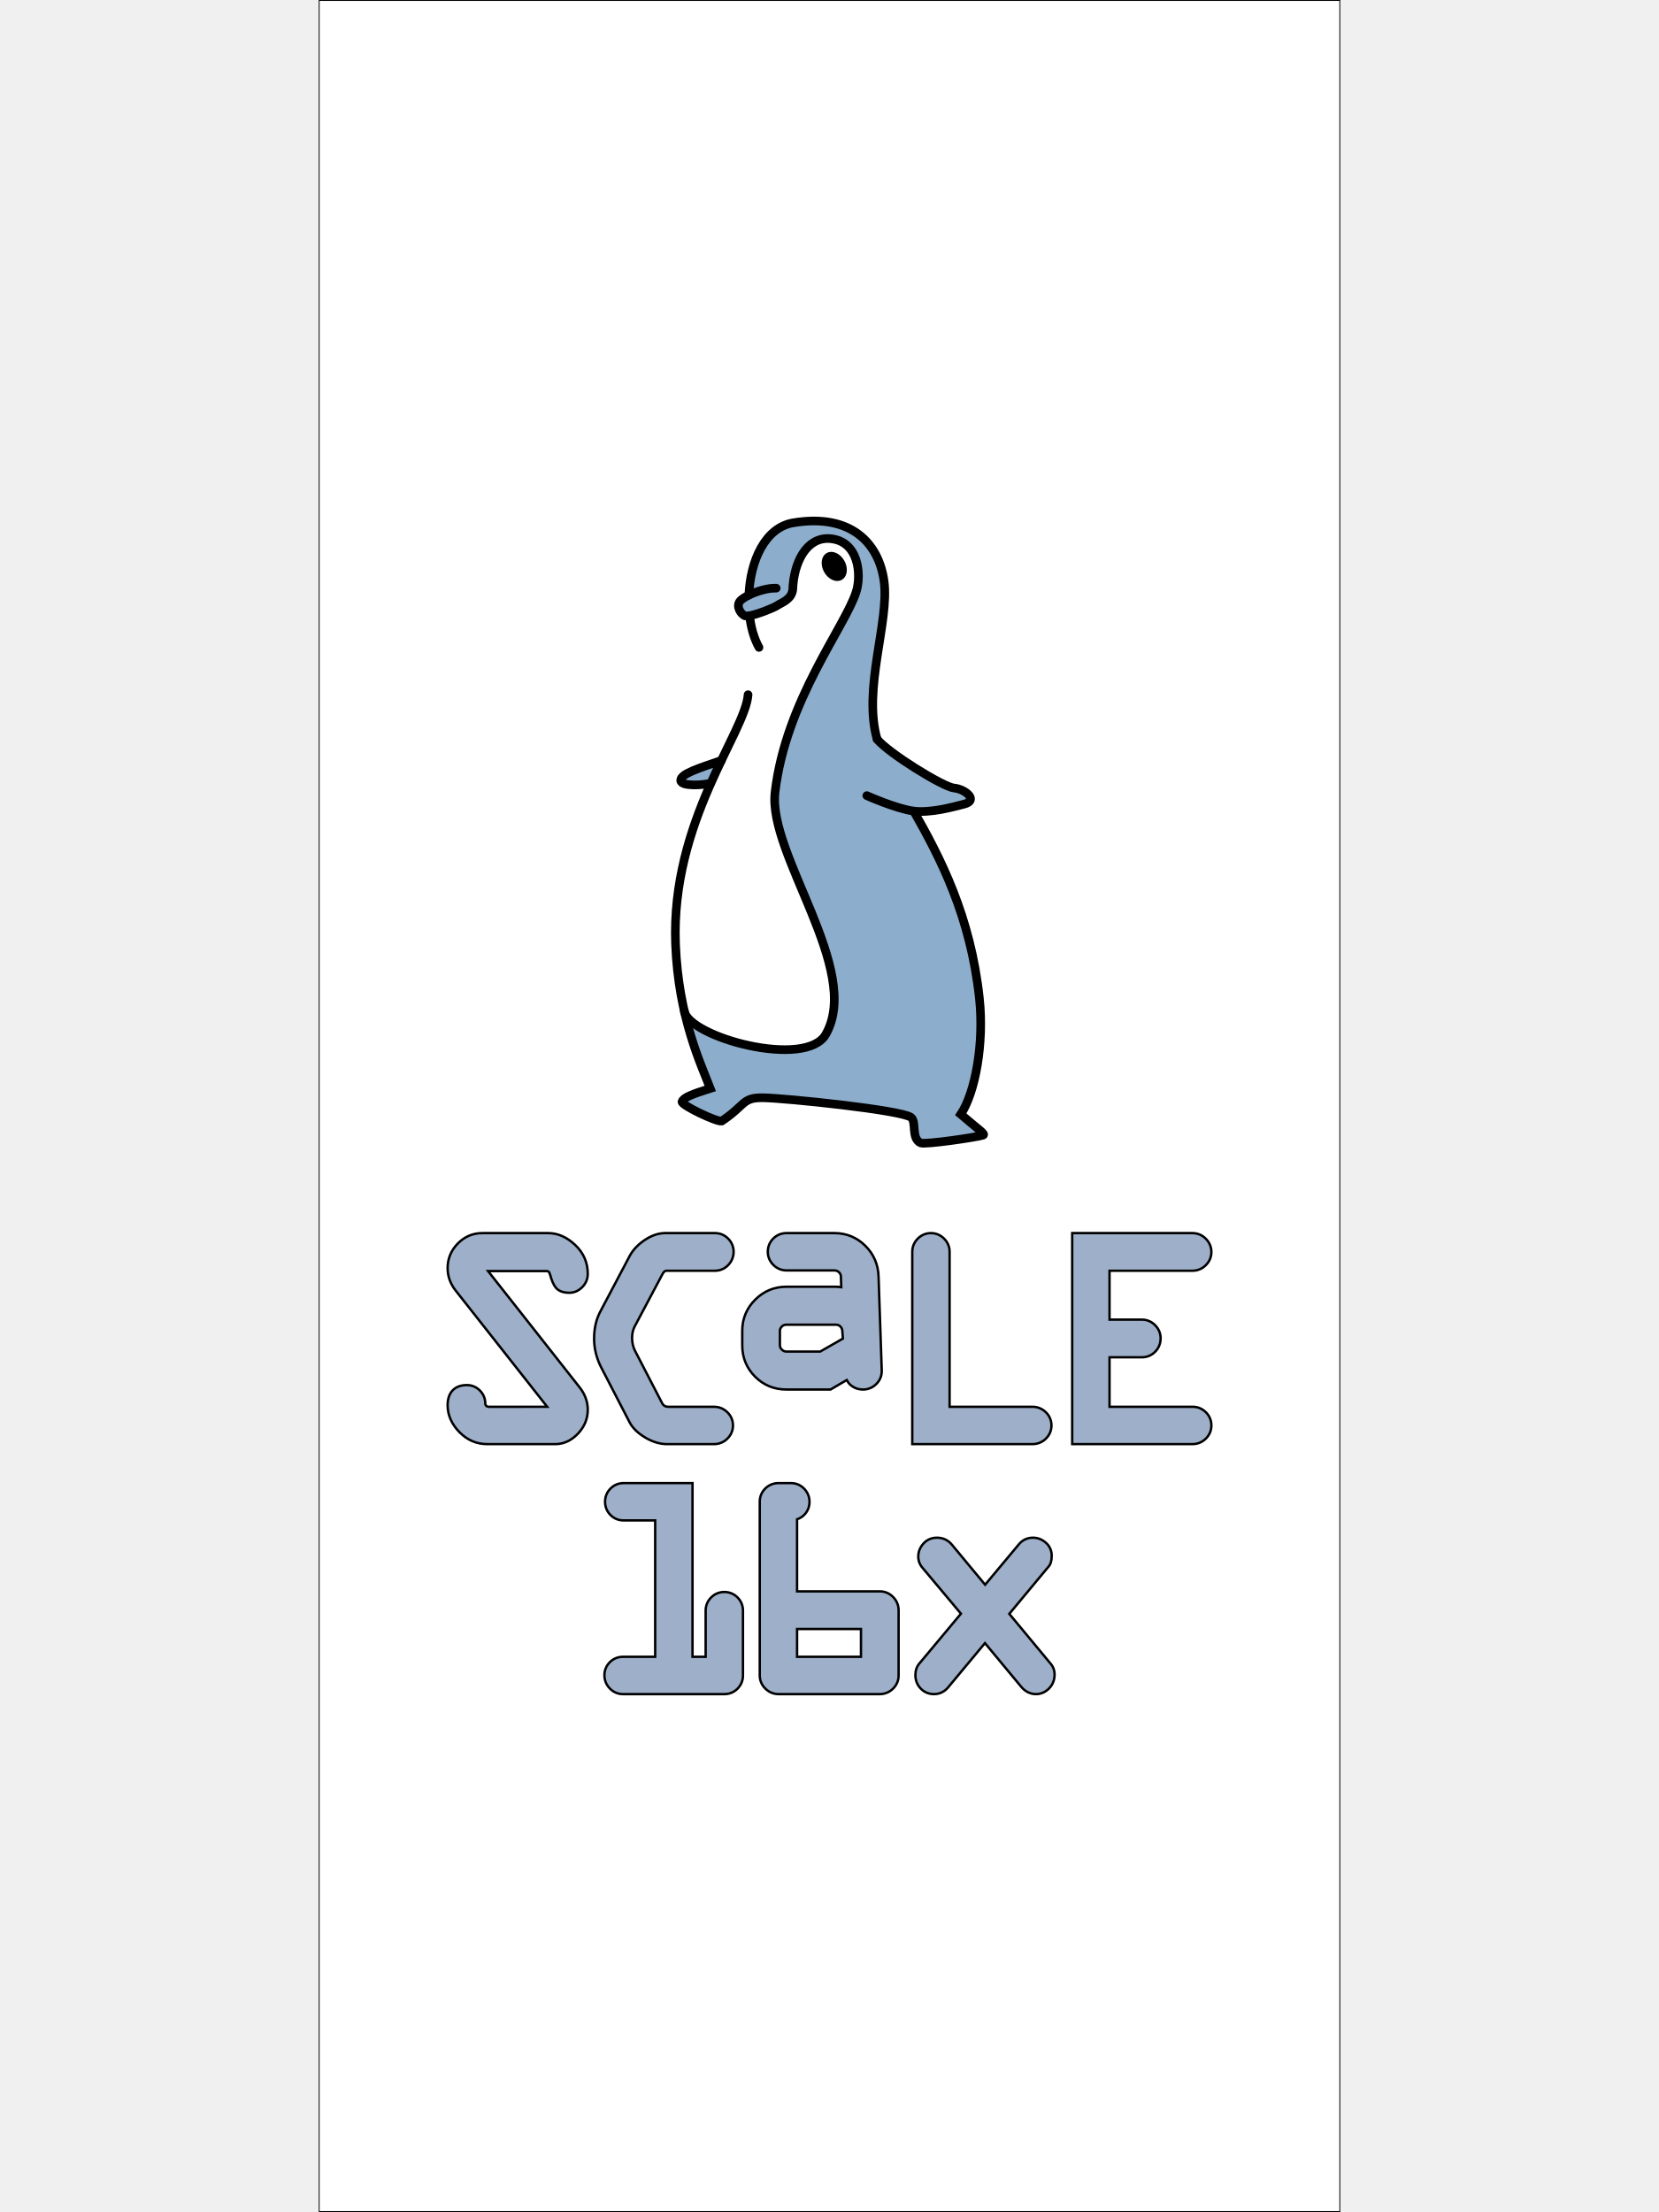
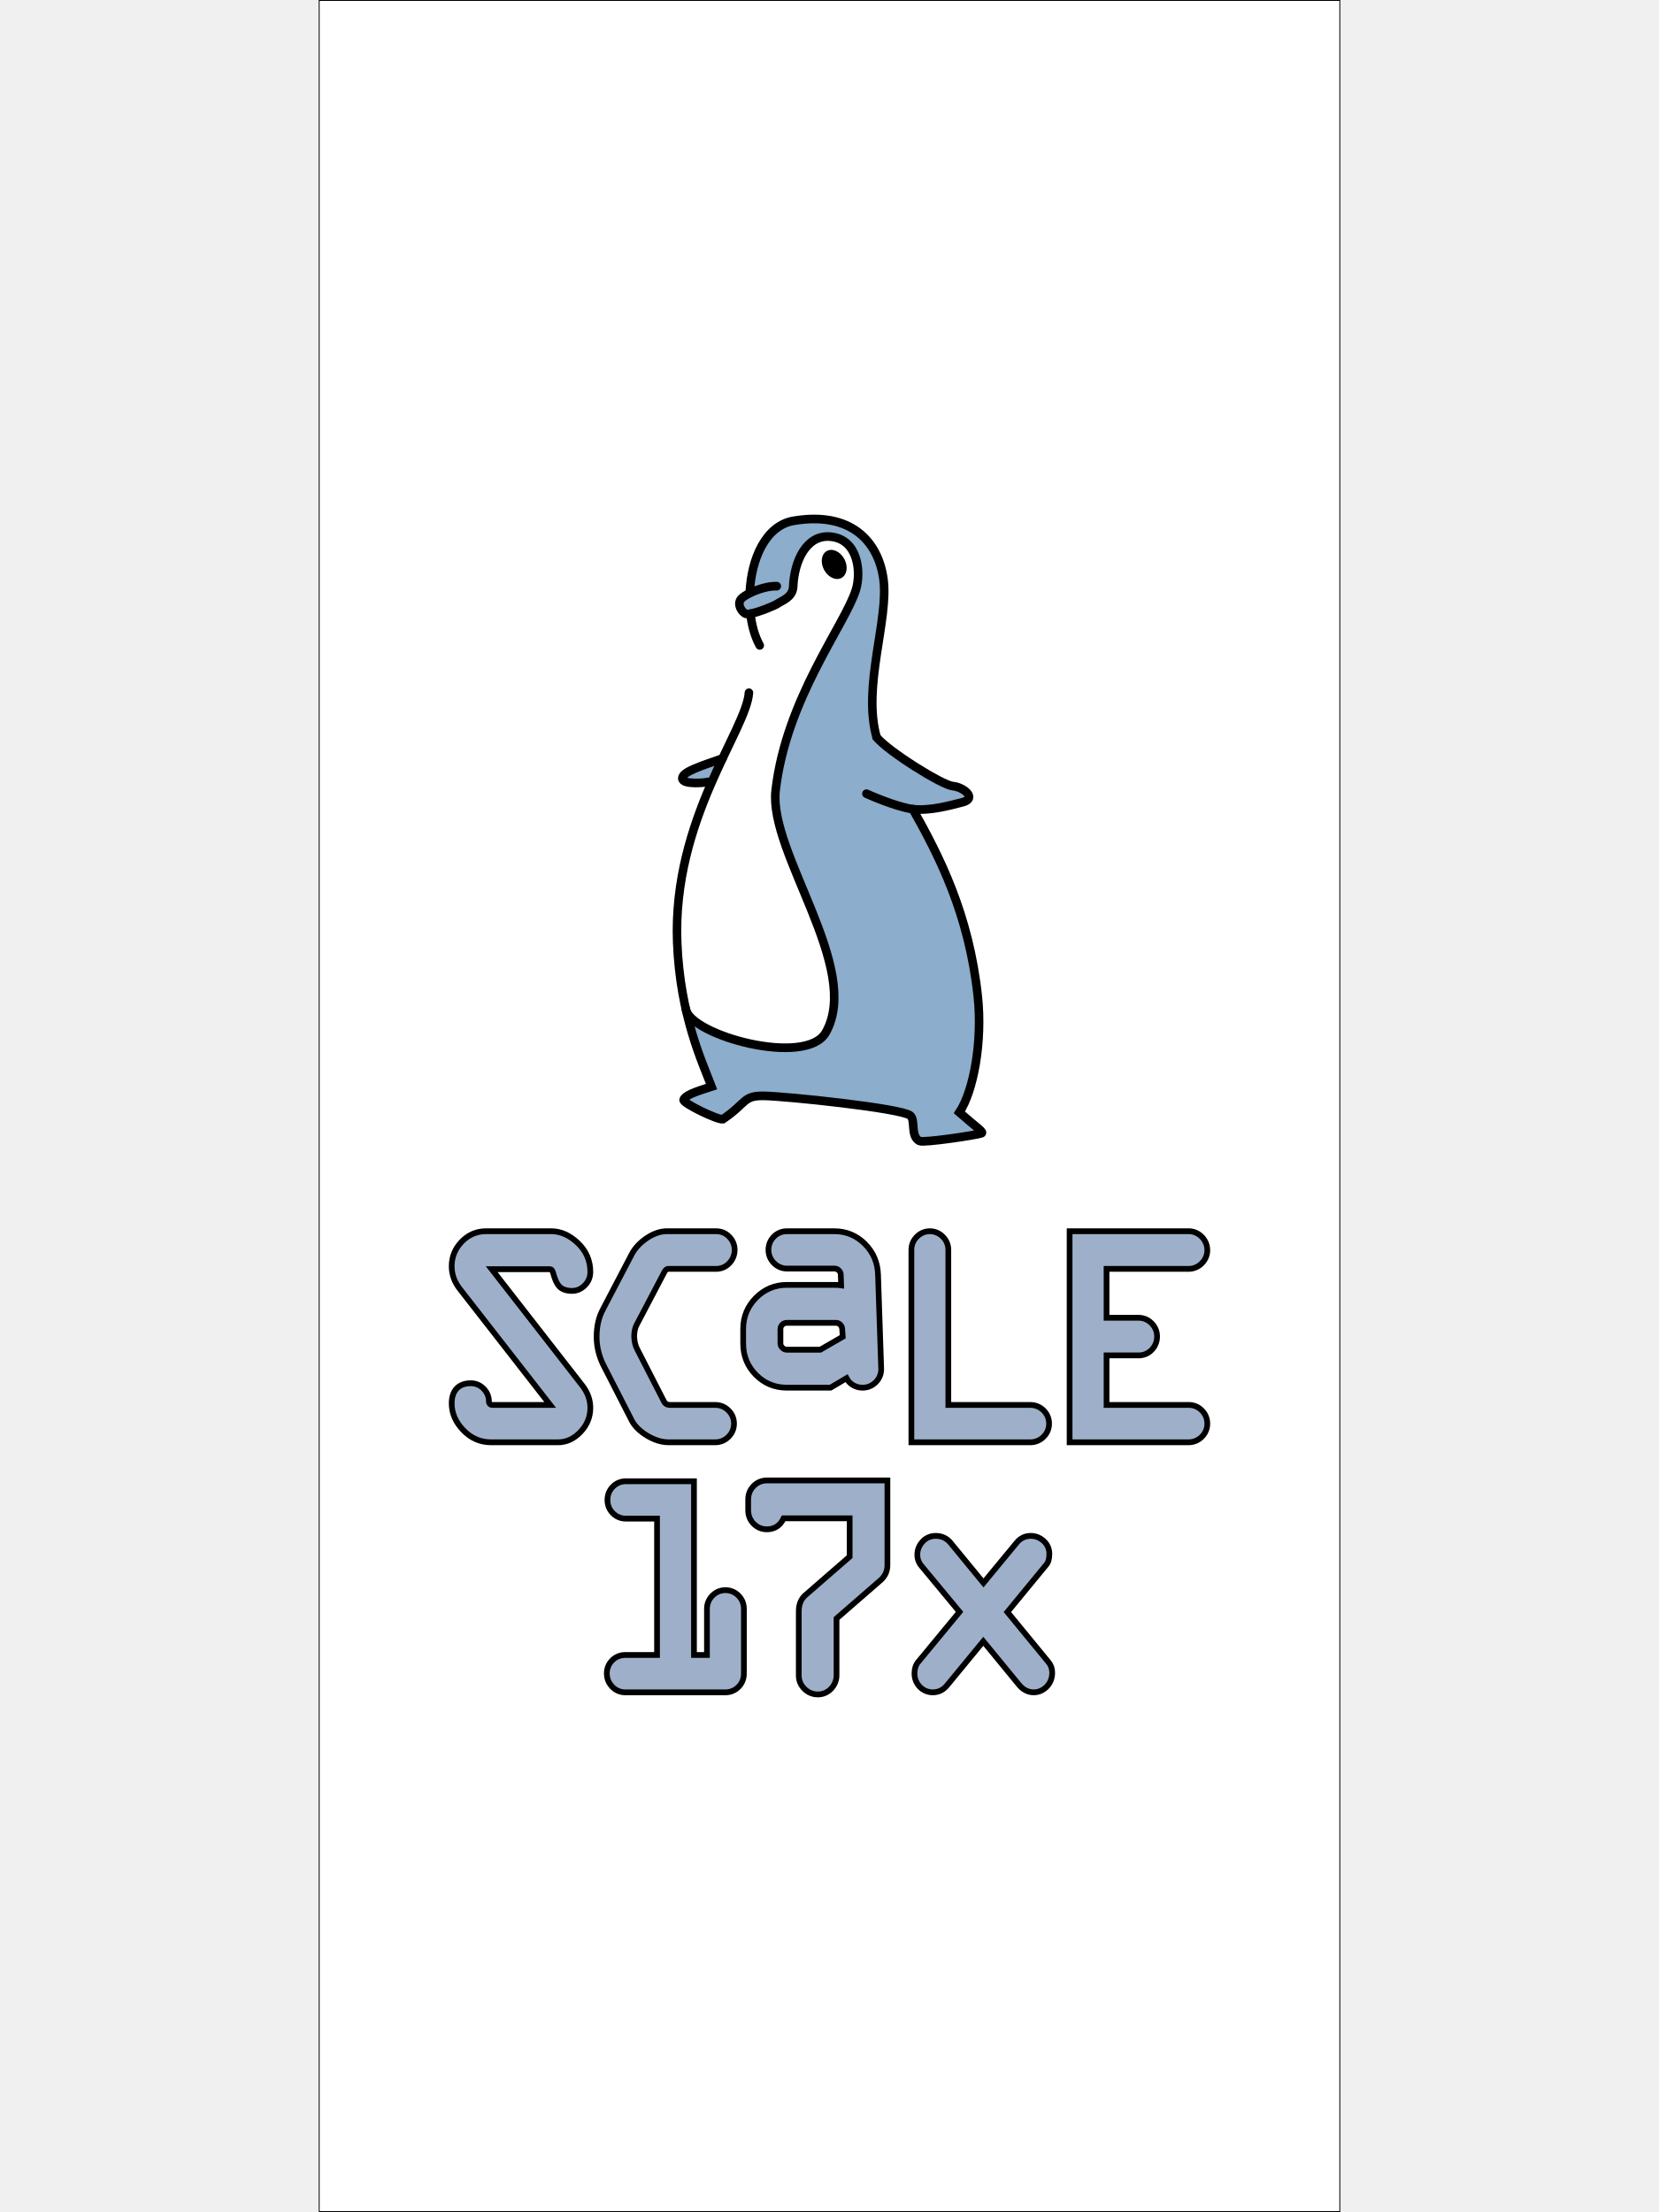
<svg xmlns="http://www.w3.org/2000/svg" width="1536" height="2048" viewBox="0 0 406.4 541.867" version="1.1" id="svg8">
  <defs id="defs2">
    <clipPath clipPathUnits="userSpaceOnUse" id="clipPath24">
      <path d="M 0,1296 H 1728 V 0 H 0 Z" id="path22-5" />
    </clipPath>
    <clipPath clipPathUnits="userSpaceOnUse" id="clipPath116">
      <path d="M 0,1296 H 1728 V 0 H 0 Z" id="path114" />
    </clipPath>
    <clipPath clipPathUnits="userSpaceOnUse" id="clipPath162">
      <path d="M 0,1296 H 1728 V 0 H 0 Z" id="path160" />
    </clipPath>
    <clipPath clipPathUnits="userSpaceOnUse" id="clipPath178">
      <path d="M 0,1296 H 1728 V 0 H 0 Z" id="path176" />
    </clipPath>
    <clipPath clipPathUnits="userSpaceOnUse" id="clipPath194">
      <path d="M 0,1296 H 1728 V 0 H 0 Z" id="path192" />
    </clipPath>
    <clipPath clipPathUnits="userSpaceOnUse" id="clipPath206">
      <path d="m 1092.17,758.584 h 182.92 v -28.715 h -182.92 z" id="path204" />
    </clipPath>
    <clipPath clipPathUnits="userSpaceOnUse" id="clipPath210">
      <path d="m 1092.17,758.584 h 182.92 v -28.715 h -182.92 z" id="path208" />
    </clipPath>
    <clipPath clipPathUnits="userSpaceOnUse" id="clipPath234">
      <path d="m 1094.31,736.994 h 488.44 v -36.719 h -488.44 z" id="path232" />
    </clipPath>
    <clipPath clipPathUnits="userSpaceOnUse" id="clipPath238">
      <path d="m 1094.31,736.994 h 488.44 v -36.719 h -488.44 z" id="path236" />
    </clipPath>
    <clipPath clipPathUnits="userSpaceOnUse" id="clipPath262">
      <path d="M 1077.15,249.586 H 1252.3 V 222.103 H 1077.15 Z" id="path260" />
    </clipPath>
    <clipPath clipPathUnits="userSpaceOnUse" id="clipPath266">
      <path d="M 1077.15,249.586 H 1252.3 V 222.103 H 1077.15 Z" id="path264" />
    </clipPath>
    <clipPath clipPathUnits="userSpaceOnUse" id="clipPath290">
      <path d="m 1079.21,228.922 h 467.85 v -35.145 h -467.85 z" id="path288" />
    </clipPath>
    <clipPath clipPathUnits="userSpaceOnUse" id="clipPath294">
      <path d="m 1079.21,228.922 h 467.85 v -35.145 h -467.85 z" id="path292" />
    </clipPath>
  </defs>
  <g id="layer1" transform="translate(0,244.8667)">
    <g id="g107" transform="matrix(0.8407225,0,0,0.8407225,78.07685,47.30542)">
      <rect y="-347.393" x="0.132" height="644.261" width="297.392" id="rect5943" style="fill:#ffffff;fill-opacity:1;stroke:#000000;stroke-width:0.264;stroke-opacity:1" />
-       <g transform="matrix(3.364451,0,0,3.364451,6.3997,-813.5222)" id="g5643">
-         <g id="g10" transform="matrix(0.07329829,0,0,-0.07329829,19.95784,239.4009)">
-           <g id="g12" transform="scale(1,-1)">
-             <path d="m 307.32,-740.548 c -0.616,-0.011 -1.213,0.002 -1.843,0.031 -23.334,1.061 -35.386,19.25 -39.594,34.281 -4.569,16.323 -1.298,26.624 -4.969,31.469 -9.086,11.989 -34.569,22.087 -50.688,25.719 0,0 2.699,19.145 6.812,30.562 4.113,11.418 8.875,18.594 5.875,35.594 -3,17 -26.851,64.076 -46,104.875 -22.138,47.167 -54.155,118.008 -54,204.125 0.059,32.931 4.072,63.076 9.594,89 0.658,1.039 1.082,1.938 1.219,2.719 2.032,11.57 39.116,39.413 96.438,45.156 51.108,5.12 81.255,-3.835 80.968,-52.312 -0.537,-90.879 -73.181,-183.164 -70,-240.781 6.87,-123.652 99.695,-213.195 98.281,-271.531 -0.49,-20.229 -12.986,-38.609 -32.094,-38.906 0,0 0,0 0,0 z" style="fill:#ffffff;fill-opacity:1;fill-rule:nonzero;stroke:none" id="path14" />
-             <path d="m 286.303,-761.392 c -21,0 -44.498,7.479 -57,23.75 -18.25,23.75 -20,64.188 -20,64.188 0,0 -17.5,5.562 -13.5,16.562 3.46,9.516 11.607,8.463 13.75,8 0.025,-0.011 0.067,-0.025 0.093,-0.031 0.29,-0.065 0.469,-0.125 0.469,-0.125 16.118,-3.632 41.602,-13.729 50.688,-25.719 3.671,-4.844 0.399,-15.146 4.969,-31.469 4.208,-15.031 16.26,-33.221 39.594,-34.281 20.161,-0.916 33.432,17.994 33.938,38.875 1.414,58.336 -91.412,147.879 -98.282,271.531 -3.181,57.617 69.463,149.902 70,240.781 0.287,48.478 -29.861,57.433 -80.969,52.312 -57.321,-5.743 -94.405,-33.586 -96.437,-45.156 -0.137,-0.78 -0.561,-1.68 -1.219,-2.719 12.282,57.656 32,94.406 32,94.406 0,0 -34.348,9.318 -33.344,16.094 0.722,4.877 41.296,23.193 46.094,22.531 5.442,-0.751 26.173,-24.021 36.656,-27.031 12.892,-3.702 175.217,14.683 188,23.25 3.736,2.504 0.822,23.496 9,29.75 4.25,3.25 70.889,-6.93 74,-11 2.447,-3.203 -24.438,-23 -24.438,-23 10.518,-24.554 23.184,-46.658 22.438,-107 -1.16,-93.878 -39,-188.617 -78.016,-251.254 22.734,4.363 66.016,-7.246 66.266,-14.996 0.291,-8.996 -16.25,-11.75 -23.25,-12.75 -7,-1 -61.689,-31.505 -87,-57.25 -3.635,-13.91 -5.41,-26.487 -4.75,-48.5 0.75,-25 12.75,-87 13.75,-129.25 0.854,-36.046 -22.75,-79.5 -83.5,-80.5 z" style="fill:#8cadcb;fill-opacity:1;fill-rule:nonzero;stroke:none" id="path16" />
-             <path d="m 176.438,-476.923 c -17.556,4.691 -45.396,13.464 -45.5,22.031 -0.091,7.522 19.304,7.155 32.719,6 4.409,-10.095 8.749,-19.434 12.781,-28.031 z" style="fill:#8cadcb;fill-opacity:1;fill-rule:nonzero;stroke:none" id="path18" />
-             <path d="m 404.787,-418.146 c 31.418,55.252 67.096,123.714 77.594,221.273 5.725,53.173 -4.891,111.293 -22.016,136.98 20.604,17.846 29.875,23.421 26.291,24.666 -6.322,2.203 -68.963,11.543 -73.861,9.092 -11.369,-5.682 -4.404,-24.611 -11.133,-30.094 -10.621,-8.662 -148.777,-22.855 -174.888,-23.234 -25.059,-0.368 -20.285,8.531 -48.923,27.621 -6.365,0.908 -48.163,-19.097 -46.819,-22.987 1.696,-4.911 11.817,-8.835 33.366,-15.643 -10.828,-28.245 -37.567,-83.646 -41.02,-170.098 -5.812,-145.328 82.575,-250.878 85.667,-295.1" style="fill:none;stroke:#000000;stroke-width:10.195;stroke-linecap:round;stroke-linejoin:miter;stroke-miterlimit:2.818;stroke-dasharray:none;stroke-opacity:1" id="path20" />
-             <path d="m 210.022,-673.461 c 1.655,-40.198 19.004,-79.803 52.57,-85.359 68.449,-11.335 101.013,24.501 107.13,69.028 6.545,47.588 -25.383,127.033 -8.209,186.656" style="fill:none;stroke:#000000;stroke-width:10.195;stroke-linecap:round;stroke-linejoin:miter;stroke-miterlimit:2.818;stroke-dasharray:none;stroke-opacity:1" id="path22" />
-             <path d="m 221.951,-611.554 c -5.812,-10.377 -9.502,-23.345 -11.132,-37.485" style="fill:none;stroke:#000000;stroke-width:10.195;stroke-linecap:round;stroke-linejoin:miter;stroke-miterlimit:2.818;stroke-dasharray:none;stroke-opacity:1" id="path24" />
-             <path d="m 177.527,-478.003 c -25.799,8.942 -48.083,15.651 -48.083,23.473 0,7.825 28.145,5.588 35.184,3.354" style="fill:none;stroke:#000000;stroke-width:10.195;stroke-linecap:round;stroke-linejoin:miter;stroke-miterlimit:2.818;stroke-dasharray:none;stroke-opacity:1" id="path26" />
-             <path d="m 242.306,-681.55 c -9.739,-0.39 -22.613,3.54 -31.886,8.029 -4.729,2.287 -8.52,4.721 -10.484,6.799 -5.818,6.16 0.485,16.291 5.873,17.956 0.934,0.289 2.532,0.208 4.568,-0.14 9.657,-1.656 29.048,-9.356 33.229,-12.203 5.064,-3.447 16.783,-7.001 18.221,-18.625 1.169,-32.414 16.414,-62.591 44.094,-60.357 34.05,2.751 37.201,42.611 30.964,62.592 -12.9,41.355 -83.273,128.536 -95.949,237.088 -8.617,73.745 103.259,209.692 59.993,285.971 -23.46,41.356 -162.319,3.423 -167.304,-27.716" style="fill:none;stroke:#000000;stroke-width:10.195;stroke-linecap:round;stroke-linejoin:miter;stroke-miterlimit:2.818;stroke-dasharray:none;stroke-opacity:1" id="path28" />
-             <path d="m 361.514,-503.136 c 12.932,16.17 78.15,56.646 91.057,57.762 12.898,1.12 29.312,14.53 11.721,19.001 -14.602,3.716 -38.92,10.511 -59.504,8.228 0,0 0,0 0,0 -21.543,-3.015 -55.426,-18.286 -55.426,-18.286" style="fill:none;stroke:#000000;stroke-width:10.195;stroke-linecap:round;stroke-linejoin:miter;stroke-miterlimit:2.818;stroke-dasharray:none;stroke-opacity:1" id="path30" />
-             <path d="m 319.773,-691.396 c -6.588,3.693 -15.912,-0.4 -20.814,-9.15 -4.907,-8.743 -3.537,-18.829 3.05,-22.522 6.588,-3.699 15.909,0.395 20.811,9.144 4.906,8.746 3.541,18.83 -3.047,22.529 z" style="fill:#000000;fill-opacity:1;fill-rule:nonzero;stroke:none" id="path32" />
-           </g>
-         </g>
-         <g id="g5611">
-           <g id="g5585">
-             <g transform="matrix(0.2073957,0,0,-0.2073957,12.27346,245.2978)" id="g26">
-               <path id="path28-2" style="fill:#9eb0c9;fill-opacity:1;fill-rule:nonzero;stroke:#000000;stroke-opacity:1" d="m 0,0 c -3.999,0 -7.46,-1.469 -10.289,-4.365 -2.813,-2.879 -4.239,-6.33 -4.239,-10.258 0,-3.363 1.112,-6.494 3.303,-9.307 0,0 36.604,-46.472 38.279,-48.597 -3.476,0 -24.308,-0.006 -24.308,-0.006 -0.646,0 -0.949,0.209 -1.158,0.412 -0.237,0.228 -0.393,0.486 -0.393,1 0,2.027 -0.772,3.881 -2.232,5.367 -1.473,1.498 -3.355,2.287 -5.442,2.287 -5.115,0 -8.049,-3.066 -8.049,-8.412 0,-4.092 1.646,-7.857 4.89,-11.187 3.26,-3.354 7.175,-5.055 11.632,-5.055 h 28.429 c 3.506,0 6.684,1.463 9.448,4.348 2.736,2.857 4.124,6.224 4.124,10.013 0,3.319 -1.133,6.449 -3.366,9.305 0,0 -36.55,46.414 -38.272,48.601 h 24.279 c 0.71,0 1.242,-0.107 1.614,-1.459 0.722,-2.621 1.486,-4.357 2.405,-5.472 1.171,-1.416 3.074,-2.135 5.658,-2.135 1.979,0 3.768,0.768 5.32,2.287 1.546,1.512 2.362,3.457 2.362,5.629 0,4.715 -1.78,8.781 -5.289,12.086 C 35.239,-1.654 31.454,0 27.456,0 Z" />
-             </g>
-             <g transform="matrix(0.2073957,0,0,-0.2073957,28.10105,245.2978)" id="g30">
-               <path id="path32-7" style="fill:#9eb0c9;fill-opacity:1;fill-rule:nonzero;stroke:#000000;stroke-opacity:1" d="m 0,0 c -2.796,0 -5.672,-0.977 -8.548,-2.906 -2.798,-1.879 -4.904,-4.108 -6.262,-6.627 l -12.256,-23.194 c -1.726,-3.218 -2.606,-7.048 -2.606,-11.365 0,-3.908 0.905,-7.765 2.689,-11.469 l 12.153,-23.492 c 1.272,-2.39 3.462,-4.513 6.522,-6.332 3.054,-1.814 6.102,-2.736 9.056,-2.736 h 19.658 c 2.101,0 4.015,0.775 5.539,2.242 1.552,1.494 2.373,3.414 2.373,5.553 0,2.137 -0.822,4.056 -2.377,5.551 -1.548,1.488 -3.414,2.242 -5.543,2.242 H 1.4 c -1.404,-0.008 -2.222,0.525 -2.838,1.84 l -11.115,21.474 c -0.812,1.531 -1.233,3.326 -1.263,5.364 -10e-4,1.857 0.358,3.492 1.067,4.824 l 11.558,21.775 c 0.822,1.559 1.488,1.541 1.773,1.535 h 20.191 c 2.144,0 4.067,0.821 5.563,2.373 1.471,1.53 2.249,3.448 2.249,5.549 0,2.07 -0.78,3.961 -2.257,5.469 C 24.838,-0.805 22.926,0 20.796,0 Z" />
-             </g>
-             <g transform="matrix(0.2073957,0,0,-0.2073957,38.20713,255.3877)" id="g34">
-               <path id="path36" style="fill:#9eb0c9;fill-opacity:1;fill-rule:nonzero;stroke:#000000;stroke-opacity:1" d="m 0,0 -0.004,0.002 c -0.562,0.559 -0.812,1.137 -0.812,1.869 v 5.838 c 0,0.777 0.242,1.361 0.784,1.9 0.547,0.543 1.141,0.787 1.929,0.787 h 20.659 c 0.781,0 1.363,-0.236 1.89,-0.765 0.538,-0.541 0.801,-1.195 0.825,-2.053 0,0 0.113,-1.629 0.208,-2.982 -2.006,-1.147 -8.545,-4.887 -9.461,-5.412 H 1.897 C 1.151,-0.816 0.566,-0.564 0,0 m 1.923,48.65 c -2.12,0 -4.028,-0.787 -5.52,-2.277 -1.488,-1.49 -2.275,-3.396 -2.275,-5.516 0,-2.082 0.798,-3.98 2.307,-5.488 1.509,-1.508 3.408,-2.306 5.488,-2.306 h 20 c 0.797,0 1.398,-0.245 1.953,-0.792 0.542,-0.537 0.785,-1.123 0.785,-1.896 0,0 0.076,-2.207 0.148,-4.314 -0.86,0.123 -1.618,0.189 -2.257,0.189 H 1.918 c -5.064,0 -9.452,-1.814 -13.042,-5.393 -3.593,-3.58 -5.415,-7.955 -5.415,-13.005 V 1.727 c 0,-5.088 1.807,-9.477 5.369,-13.036 3.561,-3.558 7.95,-5.361 13.047,-5.361 h 18.449 c 0,0 4.18,2.445 6.792,3.977 0.356,-0.612 0.684,-1.237 1.217,-1.752 1.525,-1.475 3.404,-2.225 5.583,-2.225 2.071,0 3.962,0.777 5.468,2.248 1.525,1.486 2.331,3.397 2.331,5.524 l -1.335,39.369 c -0.143,5.049 -2.01,9.39 -5.547,12.89 -3.549,3.51 -7.892,5.289 -12.908,5.289 z" />
-             </g>
-             <g transform="matrix(0.2073957,0,0,-0.2073957,49.98088,245.7746)" id="g38">
-               <path id="path40" style="fill:#9eb0c9;fill-opacity:1;fill-rule:nonzero;stroke:#000000;stroke-opacity:1" d="m 0,0 c -1.513,-1.506 -2.312,-3.398 -2.312,-5.479 v -80.343 h 50.214 c 2.1,0 4.015,0.775 5.538,2.242 1.551,1.496 2.372,3.416 2.372,5.553 0,2.134 -0.821,4.052 -2.37,5.547 -1.522,1.468 -3.438,2.246 -5.538,2.246 H 13.278 V -5.477 C 13.278,-3.4 12.479,-1.508 10.965,0 9.455,1.506 7.56,2.299 5.483,2.299 3.406,2.299 1.51,1.506 0,0" />
-             </g>
-             <g transform="matrix(0.2073957,0,0,-0.2073957,63.87629,245.2978)" id="g42">
-               <path id="path44" style="fill:#9eb0c9;fill-opacity:1;fill-rule:nonzero;stroke:#000000;stroke-opacity:1" d="m 0,0 h -2.528 v -88.121 h 50.214 c 2.099,0 4.013,0.775 5.539,2.242 1.55,1.496 2.369,3.416 2.369,5.553 0,2.125 -0.801,4.037 -2.319,5.531 -1.505,1.481 -3.394,2.262 -5.462,2.262 H 13.062 v 20.679 h 13.534 c 2.131,0 4.047,0.803 5.538,2.327 1.478,1.507 2.261,3.443 2.261,5.595 0,2.082 -0.799,3.981 -2.31,5.491 -1.51,1.509 -3.409,2.308 -5.489,2.308 H 13.062 v 20.412 h 34.626 c 2.109,0 4.031,0.793 5.556,2.293 1.537,1.516 2.35,3.418 2.35,5.504 0,2.119 -0.807,4.049 -2.332,5.58 C 51.73,-0.809 49.803,0 47.686,0 Z" />
+       <g transform="matrix(1.813115,0,0,1.833864,37.87629,-198.4109)" style="fill:none;fill-rule:evenodd;stroke:none;stroke-width:1" id="Page-1">
+         <g id="HomePageBanner">
+           <g id="g10-4" transform="matrix(1,0,0,-1,36.53325,101.1305)">
+             <g id="g12-1" transform="matrix(1,0,0,-1,0,100.1256)">
+               <path style="fill:#ffffff;fill-rule:nonzero" d="m 24.937,2.885 c -0.083,-0.001 -0.163,2.69e-4 -0.248,0.004 -3.14,0.143 -4.762,2.589 -5.328,4.611 -0.615,2.195 -0.175,3.581 -0.669,4.233 -1.223,1.613 -4.652,2.971 -6.821,3.459 0,0 0.363,2.575 0.917,4.111 0.553,1.536 1.194,2.501 0.791,4.787 -0.404,2.286 -3.613,8.618 -6.19,14.106 -2.979,6.344 -7.287,15.872 -7.266,27.455 0.008,4.429 0.548,8.484 1.291,11.97 0.089,0.14 0.146,0.261 0.164,0.366 0.273,1.556 5.264,5.301 12.977,6.073 6.877,0.689 10.934,-0.516 10.895,-7.036 C 25.378,64.8 15.603,52.388 16.031,44.639 16.955,28.008 29.446,15.964 29.256,8.118 29.19,5.397 27.508,2.925 24.937,2.885 c 0,0 0,0 0,0 z" id="path14-7" />
+               <path style="fill:#8cadcb;fill-rule:nonzero" d="m 22.109,0.082 c -2.826,0 -5.988,1.006 -7.67,3.194 -2.456,3.194 -2.691,8.633 -2.691,8.633 0,0 -2.355,0.748 -1.817,2.228 0.466,1.28 1.562,1.138 1.85,1.076 0.003,-0.001 0.009,-0.003 0.012,-0.004 0.039,-0.009 0.063,-0.017 0.063,-0.017 2.169,-0.488 5.598,-1.847 6.821,-3.459 0.494,-0.651 0.054,-2.037 0.669,-4.233 0.566,-2.022 2.188,-4.468 5.328,-4.611 2.713,-0.123 4.499,2.42 4.567,5.229 0.19,7.846 -12.301,19.89 -13.225,36.521 -0.428,7.749 9.347,20.162 9.419,32.385 0.039,6.52 -4.018,7.725 -10.895,7.036 -7.713,-0.772 -12.703,-4.517 -12.977,-6.073 -0.018,-0.105 -0.075,-0.226 -0.164,-0.366 1.653,7.755 4.306,12.698 4.306,12.698 0,0 -4.622,1.253 -4.487,2.165 0.097,0.656 5.557,3.119 6.202,3.03 0.732,-0.101 3.522,-3.231 4.932,-3.636 1.735,-0.498 23.578,1.975 25.298,3.127 0.503,0.337 0.111,3.16 1.211,4.001 0.572,0.437 9.539,-0.932 9.958,-1.479 0.329,-0.431 -3.288,-3.093 -3.288,-3.093 1.415,-3.302 3.12,-6.275 3.019,-14.391 -0.156,-12.626 -5.248,-25.369 -10.498,-33.793 3.059,0.587 8.883,-0.975 8.917,-2.017 0.039,-1.21 -2.187,-1.58 -3.129,-1.715 C 42.899,42.382 35.54,38.279 32.134,34.816 31.645,32.945 31.406,31.254 31.495,28.293 31.596,24.93 33.21,16.592 33.345,10.909 33.46,6.061 30.284,0.216 22.109,0.082 Z" id="path16-1" />
+               <path style="fill:#8cadcb;fill-rule:nonzero" d="m 7.325,38.343 c -2.362,0.631 -6.109,1.811 -6.123,2.963 -0.012,1.012 2.598,0.962 4.403,0.807 0.593,-1.358 1.177,-2.614 1.72,-3.77 z" id="path18-8" />
+               <path style="stroke:#000000;stroke-width:1.374;stroke-linecap:round" d="m 38.053,46.248 c 4.228,7.431 9.029,16.639 10.441,29.761 0.77,7.152 -0.658,14.969 -2.962,18.424 2.772,2.4 4.02,3.15 3.538,3.318 -0.851,0.296 -9.28,1.553 -9.939,1.223 -1.53,-0.764 -0.593,-3.31 -1.498,-4.048 C 36.203,93.761 17.612,91.852 14.099,91.801 10.727,91.751 11.369,92.948 7.515,95.516 6.659,95.638 1.034,92.947 1.215,92.424 1.444,91.763 2.805,91.236 5.705,90.32 4.248,86.521 0.65,79.07 0.185,67.442 -0.597,47.895 11.297,33.699 11.713,27.751" id="path20-7" />
+               <path style="stroke:#000000;stroke-width:1.374;stroke-linecap:round" d="m 11.844,11.908 c 0.223,-5.407 2.557,-10.733 7.074,-11.481 9.211,-1.525 13.593,3.295 14.416,9.284 0.881,6.401 -3.416,17.086 -1.105,25.105" id="path22-8" />
+               <path style="stroke:#000000;stroke-width:1.374;stroke-linecap:round" d="M 13.45,20.235 C 12.668,18.839 12.171,17.095 11.952,15.193" id="path24-7" />
+               <path style="stroke:#000000;stroke-width:1.374;stroke-linecap:round" d="m 7.472,38.197 c -3.472,1.203 -6.47,2.105 -6.47,3.157 0,1.052 3.787,0.752 4.734,0.451" id="path26-7" />
+               <path style="stroke:#000000;stroke-width:1.374;stroke-linecap:round" d="m 16.189,10.82 c -1.311,-0.052 -3.043,0.476 -4.291,1.08 -0.636,0.308 -1.146,0.635 -1.411,0.914 -0.783,0.829 0.065,2.191 0.79,2.415 0.126,0.039 0.341,0.028 0.615,-0.019 1.3,-0.223 3.909,-1.258 4.471,-1.641 0.681,-0.464 2.258,-0.942 2.452,-2.505 0.157,-4.36 2.209,-8.418 5.933,-8.118 4.582,0.37 5.006,5.731 4.167,8.419 C 27.18,16.928 17.71,28.653 16.004,43.253 14.845,53.172 29.899,71.457 24.077,81.716 20.92,87.278 2.235,82.176 1.564,77.988" id="path28-4" />
+               <path style="stroke:#000000;stroke-width:1.374;stroke-linecap:round" d="m 32.23,34.817 c 1.74,2.175 10.516,7.619 12.253,7.769 1.736,0.151 3.944,1.954 1.577,2.556 -1.965,0.5 -5.237,1.414 -8.007,1.107 0,0 0,0 0,0 -2.899,-0.405 -7.458,-2.459 -7.458,-2.459" id="path30-4" />
+               <path style="fill:#000000;fill-rule:nonzero" d="M 26.613,9.496 C 25.726,9.993 24.472,9.442 23.812,8.265 23.152,7.089 23.336,5.733 24.223,5.236 c 0.887,-0.498 2.141,0.053 2.8,1.23 0.66,1.176 0.476,2.533 -0.41,3.03 z" id="path32-9" />
            </g>
          </g>
-           <g id="g5592">
-             <g transform="matrix(0.2073957,0,0,-0.2073957,29.9458,266.9488)" id="g46">
-               <path id="path48" style="fill:#9eb0c9;fill-opacity:1;fill-rule:nonzero;stroke:#000000;stroke-opacity:1" d="m 0,0 h -26.244 c -2.111,0 -4.012,-0.789 -5.494,-2.285 -1.477,-1.488 -2.256,-3.393 -2.256,-5.508 0,-2.117 0.775,-4.021 2.246,-5.51 1.477,-1.496 3.373,-2.285 5.482,-2.285 h 13.203 v -56.945 h -13.464 c -2.1,0 -3.991,-0.774 -5.467,-2.24 -1.483,-1.469 -2.268,-3.348 -2.268,-5.428 0,-2.133 0.752,-3.996 2.231,-5.543 1.486,-1.553 3.402,-2.377 5.539,-2.377 h 42.316 c 2.114,0 4.016,0.783 5.5,2.269 1.487,1.487 2.27,3.391 2.27,5.504 v 27.108 c 0,2.115 -0.789,4.019 -2.281,5.508 -1.491,1.482 -3.397,2.265 -5.512,2.265 -2.127,0 -4.039,-0.801 -5.531,-2.312 -1.481,-1.502 -2.264,-3.387 -2.264,-5.453 V -72.533 H 2.527 V 0 Z" />
+           <g style="fill:#9eb0c9;fill-rule:nonzero;stroke:#000000;stroke-width:0.919" id="g5611-1" transform="translate(0,113.767)">
+             <g id="g5585-5">
+               <g id="g26-5" transform="matrix(1,0,0,-1,0.298367,34.41642)">
+                 <path d="M 5.711,33.87 C 4.189,33.87 2.871,33.311 1.794,32.209 0.723,31.113 0.18,29.8 0.18,28.305 c 0,-1.28 0.423,-2.471 1.258,-3.542 0,0 13.937,-17.685 14.574,-18.494 -1.323,0 -9.255,-0.002 -9.255,-0.002 -0.246,0 -0.361,0.08 -0.441,0.157 -0.09,0.087 -0.15,0.185 -0.15,0.381 0,0.771 -0.294,1.477 -0.85,2.042 -0.561,0.57 -1.277,0.87 -2.072,0.87 -1.947,0 -3.065,-1.167 -3.065,-3.201 0,-1.557 0.627,-2.99 1.862,-4.257 C 3.283,0.982 4.773,0.335 6.47,0.335 h 10.824 c 1.335,0 2.545,0.557 3.597,1.655 1.042,1.087 1.57,2.369 1.57,3.811 0,1.263 -0.431,2.454 -1.282,3.541 0,0 -13.916,17.663 -14.572,18.496 h 9.244 c 0.27,0 0.473,-0.041 0.615,-0.555 0.275,-0.997 0.566,-1.658 0.916,-2.082 0.446,-0.539 1.17,-0.812 2.154,-0.812 0.753,0 1.435,0.292 2.026,0.87 0.589,0.575 0.899,1.316 0.899,2.142 0,1.794 -0.678,3.342 -2.014,4.599 -1.32,1.242 -2.761,1.872 -4.283,1.872 z" id="path28-2-5" />
+               </g>
+               <g id="g30-8" transform="matrix(1,0,0,-1,23.64387,34.41642)">
+                 <path d="m 11.422,33.87 c -1.065,0 -2.16,-0.372 -3.255,-1.106 C 7.102,32.049 6.301,31.201 5.783,30.242 L 1.117,21.415 C 0.46,20.191 0.125,18.733 0.125,17.09 c 0,-1.487 0.345,-2.955 1.024,-4.365 l 4.627,-8.94 C 6.26,2.876 7.094,2.068 8.259,1.376 9.422,0.685 10.582,0.335 11.707,0.335 h 7.485 c 0.8,0 1.529,0.295 2.109,0.853 0.591,0.569 0.903,1.299 0.903,2.113 0,0.813 -0.313,1.544 -0.905,2.112 C 20.71,5.98 19.999,6.267 19.189,6.267 H 11.955 C 11.421,6.264 11.109,6.466 10.875,6.967 L 6.643,15.139 c -0.309,0.583 -0.469,1.266 -0.481,2.041 -3.808e-4,0.707 0.136,1.329 0.406,1.836 l 4.401,8.287 c 0.313,0.593 0.567,0.586 0.675,0.584 h 7.688 c 0.816,0 1.548,0.312 2.118,0.903 0.56,0.582 0.856,1.312 0.856,2.112 0,0.788 -0.297,1.507 -0.859,2.081 -0.567,0.58 -1.295,0.887 -2.106,0.887 z" id="path32-7-2" />
+               </g>
+               <g id="g34-9" transform="matrix(1,0,0,-1,47.14646,25.53046)">
+                 <path d="m 6.473,6.47 -0.002,7.611e-4 c -0.214,0.213 -0.309,0.433 -0.309,0.711 v 2.222 c 0,0.296 0.092,0.518 0.299,0.723 0.208,0.207 0.434,0.3 0.734,0.3 h 7.866 c 0.297,0 0.519,-0.09 0.72,-0.291 0.205,-0.206 0.305,-0.455 0.314,-0.781 0,0 0.043,-0.62 0.079,-1.135 C 15.41,7.782 12.92,6.359 12.571,6.159 H 7.195 c -0.284,0 -0.507,0.096 -0.722,0.311 z m 0.732,18.514 c -0.807,0 -1.534,-0.3 -2.102,-0.867 -0.567,-0.567 -0.866,-1.292 -0.866,-2.099 0,-0.792 0.304,-1.515 0.878,-2.089 0.575,-0.574 1.298,-0.878 2.09,-0.878 h 7.615 c 0.303,0 0.532,-0.093 0.744,-0.301 0.206,-0.204 0.299,-0.427 0.299,-0.722 0,0 0.029,-0.84 0.056,-1.642 -0.327,0.047 -0.616,0.072 -0.859,0.072 H 7.203 C 5.275,16.459 3.604,15.769 2.237,14.407 0.869,13.044 0.176,11.38 0.176,9.458 V 7.127 c 0,-1.936 0.688,-3.607 2.044,-4.961 C 3.576,0.812 5.247,0.126 7.187,0.126 h 7.024 c 0,0 1.591,0.93 2.586,1.513 0.136,-0.233 0.26,-0.471 0.463,-0.667 0.581,-0.561 1.296,-0.847 2.126,-0.847 0.789,0 1.508,0.296 2.082,0.856 0.581,0.566 0.888,1.293 0.888,2.102 L 21.848,18.066 c -0.054,1.921 -0.765,3.573 -2.112,4.905 -1.351,1.336 -3.005,2.013 -4.915,2.013 z" id="path36-8" />
+               </g>
+               <g id="g38-2" transform="matrix(1,0,0,-1,74.09134,34.14957)">
+                 <path d="M 1.142,32.728 C 0.566,32.155 0.262,31.435 0.262,30.643 V 0.068 H 19.38 c 0.8,0 1.529,0.295 2.109,0.853 0.591,0.569 0.903,1.3 0.903,2.113 0,0.812 -0.313,1.542 -0.902,2.111 -0.579,0.559 -1.309,0.855 -2.109,0.855 H 6.198 V 30.644 c 0,0.79 -0.304,1.51 -0.881,2.084 -0.575,0.573 -1.296,0.875 -2.087,0.875 -0.791,0 -1.513,-0.302 -2.088,-0.875" id="path40-0" />
+               </g>
+               <g id="g42-7" transform="matrix(1,0,0,-1,99.60082,34.41642)">
+                 <path d="M 1.142,33.87 H 0.18 V 0.335 H 19.298 c 0.799,0 1.528,0.295 2.109,0.853 0.59,0.569 0.902,1.3 0.902,2.113 0,0.809 -0.305,1.536 -0.883,2.105 C 20.853,5.969 20.134,6.267 19.347,6.267 H 6.115 v 7.87 h 5.153 c 0.811,0 1.541,0.306 2.109,0.886 0.563,0.574 0.861,1.31 0.861,2.129 0,0.792 -0.304,1.515 -0.88,2.09 -0.575,0.574 -1.298,0.878 -2.09,0.878 H 6.115 v 7.768 h 13.184 c 0.803,0 1.535,0.302 2.115,0.873 0.585,0.577 0.895,1.301 0.895,2.095 0,0.806 -0.307,1.541 -0.888,2.124 -0.583,0.584 -1.317,0.892 -2.123,0.892 z" id="path44-4" />
+               </g>
            </g>
-             <path id="path66" style="fill:#9eb0c9;fill-opacity:1;fill-rule:nonzero;stroke:#000000;stroke-width:0.207;stroke-opacity:1" d="m 45.058,281.992 h -5.533 v -2.408 h 5.533 z m -7.137,-15.043 c -0.443,0 -0.841,0.162 -1.152,0.469 -0.312,0.309 -0.477,0.705 -0.477,1.146 v 15.047 c 0,0.433 0.169,0.828 0.488,1.141 0.316,0.309 0.714,0.474 1.152,0.474 h 8.746 c 0.435,0 0.833,-0.161 1.149,-0.465 0.322,-0.31 0.492,-0.708 0.492,-1.151 v -5.643 c 0,-0.438 -0.164,-0.836 -0.476,-1.153 -0.314,-0.32 -0.708,-0.489 -1.142,-0.489 h -7.177 v -6.244 c 0.226,-0.078 0.436,-0.193 0.612,-0.371 0.305,-0.309 0.466,-0.704 0.466,-1.143 0,-0.428 -0.16,-0.819 -0.463,-1.132 -0.307,-0.317 -0.701,-0.485 -1.141,-0.485 z" />
-             <g transform="matrix(0.2073957,0,0,-0.2073957,58.76385,272.2144)" id="g82">
-               <path id="path84" style="fill:#9eb0c9;fill-opacity:1;fill-rule:nonzero;stroke:#000000;stroke-opacity:1" d="m 0,0 c 0,0 -11.227,-13.445 -14.238,-17.049 -2.987,3.6 -13.914,16.772 -13.914,16.772 -1.569,1.877 -3.715,2.865 -6.207,2.865 -2.262,0 -4.229,-0.863 -5.684,-2.504 -1.4,-1.572 -2.111,-3.389 -2.111,-5.397 0,-1.779 0.652,-3.447 1.886,-4.818 0,0 13.627,-16.26 15.932,-19.012 -2.332,-2.795 -17.432,-20.878 -17.432,-20.878 -1.05,-1.249 -1.587,-2.87 -1.587,-4.809 0,-2.137 0.763,-4.061 2.205,-5.563 1.468,-1.531 3.396,-2.339 5.574,-2.339 2.447,0 4.588,1.095 6.187,3.171 0,0 12.028,14.463 15.08,18.135 3.051,-3.678 15.106,-18.205 15.106,-18.205 1.678,-2.027 3.822,-3.101 6.195,-3.101 2.035,0 3.92,0.812 5.449,2.351 1.522,1.537 2.327,3.537 2.327,5.787 0,1.785 -0.59,3.389 -1.707,4.637 0,0 -14.905,17.965 -17.211,20.746 2.293,2.758 16.396,19.719 16.396,19.719 0.865,0.949 1.322,2.467 1.322,4.554 0,2.194 -0.879,4.102 -2.541,5.516 C 9.463,1.914 7.672,2.588 5.707,2.588 3.465,2.588 1.492,1.693 0,0" />
+             <g id="g5592-8" transform="translate(24.86567,39.53398)">
+               <g id="g46-5" transform="matrix(1,0,0,-1,0.261116,34.61094)">
+                 <path d="M 13.326,33.87 H 3.334 c -0.804,0 -1.528,-0.3 -2.092,-0.87 -0.562,-0.566 -0.859,-1.291 -0.859,-2.096 0,-0.806 0.295,-1.53 0.855,-2.097 0.562,-0.569 1.284,-0.87 2.087,-0.87 H 8.352 V 6.267 H 3.226 C 2.426,6.267 1.706,5.972 1.145,5.414 0.58,4.855 0.281,4.14 0.281,3.349 c 0,-0.812 0.286,-1.521 0.849,-2.109 C 1.696,0.648 2.426,0.335 3.239,0.335 H 19.351 c 0.805,0 1.529,0.298 2.094,0.863 0.566,0.566 0.864,1.29 0.864,2.095 V 13.609 c 0,0.805 -0.3,1.529 -0.868,2.096 -0.568,0.564 -1.293,0.862 -2.099,0.862 -0.81,0 -1.538,-0.305 -2.106,-0.88 -0.564,-0.572 -0.862,-1.289 -0.862,-2.075 V 6.267 h -2.086 v 27.603 z" id="path48-8" />
+               </g>
+               <path d="M 44.661,34.611 H 26.265 c -0.818,0 -1.553,-0.304 -2.127,-0.881 -0.573,-0.574 -0.877,-1.311 -0.877,-2.129 v -1.744 c 0,-0.82 0.304,-1.556 0.879,-2.131 0.575,-0.575 1.311,-0.879 2.129,-0.879 1.257,0 2.173,0.634 2.687,1.749 H 39.57 v -6.093 c -0.619,-0.531 -7.106,-6.109 -7.106,-6.109 -0.489,-0.419 -1.073,-1.199 -1.073,-2.528 V 3.616 c 0,-0.806 0.315,-1.539 0.911,-2.123 0.588,-0.576 1.331,-0.882 2.147,-0.882 0.826,0 1.568,0.316 2.143,0.916 0.566,0.589 0.866,1.329 0.866,2.14 v 9.01 c 0.618,0.531 7.089,6.093 7.089,6.093 0.715,0.622 1.09,1.445 1.09,2.384 v 13.457 z" id="path70" transform="matrix(1,0,0,-1,0,35.22187)" />
+               <g id="g82-3" transform="matrix(1,0,0,-1,49.73922,34.37841)">
+                 <path d="m 16.753,23.975 c 0,0 -4.275,-5.117 -5.421,-6.488 -1.137,1.37 -5.298,6.383 -5.298,6.383 -0.597,0.714 -1.414,1.09 -2.363,1.09 -0.861,0 -1.61,-0.328 -2.164,-0.953 -0.533,-0.598 -0.804,-1.29 -0.804,-2.054 0,-0.677 0.248,-1.312 0.718,-1.834 0,0 5.188,-6.188 6.066,-7.235 C 6.599,11.821 0.85,4.939 0.85,4.939 0.45,4.464 0.246,3.847 0.246,3.109 c 0,-0.813 0.291,-1.545 0.84,-2.117 0.559,-0.583 1.293,-0.89 2.122,-0.89 0.932,0 1.747,0.417 2.356,1.207 0,0 4.58,5.504 5.742,6.901 1.162,-1.4 5.751,-6.928 5.751,-6.928 0.639,-0.771 1.455,-1.18 2.359,-1.18 0.775,0 1.493,0.309 2.075,0.895 0.579,0.585 0.886,1.346 0.886,2.202 0,0.679 -0.225,1.29 -0.65,1.765 0,0 -5.675,6.837 -6.553,7.895 0.873,1.05 6.243,7.504 6.243,7.504 0.329,0.361 0.503,0.939 0.503,1.733 0,0.835 -0.335,1.561 -0.967,2.099 -0.595,0.508 -1.277,0.765 -2.026,0.765 -0.854,0 -1.605,-0.341 -2.173,-0.985" id="path84-0" />
+               </g>
            </g>
          </g>
        </g>
      </g>
    </g>
  </g>
</svg>
